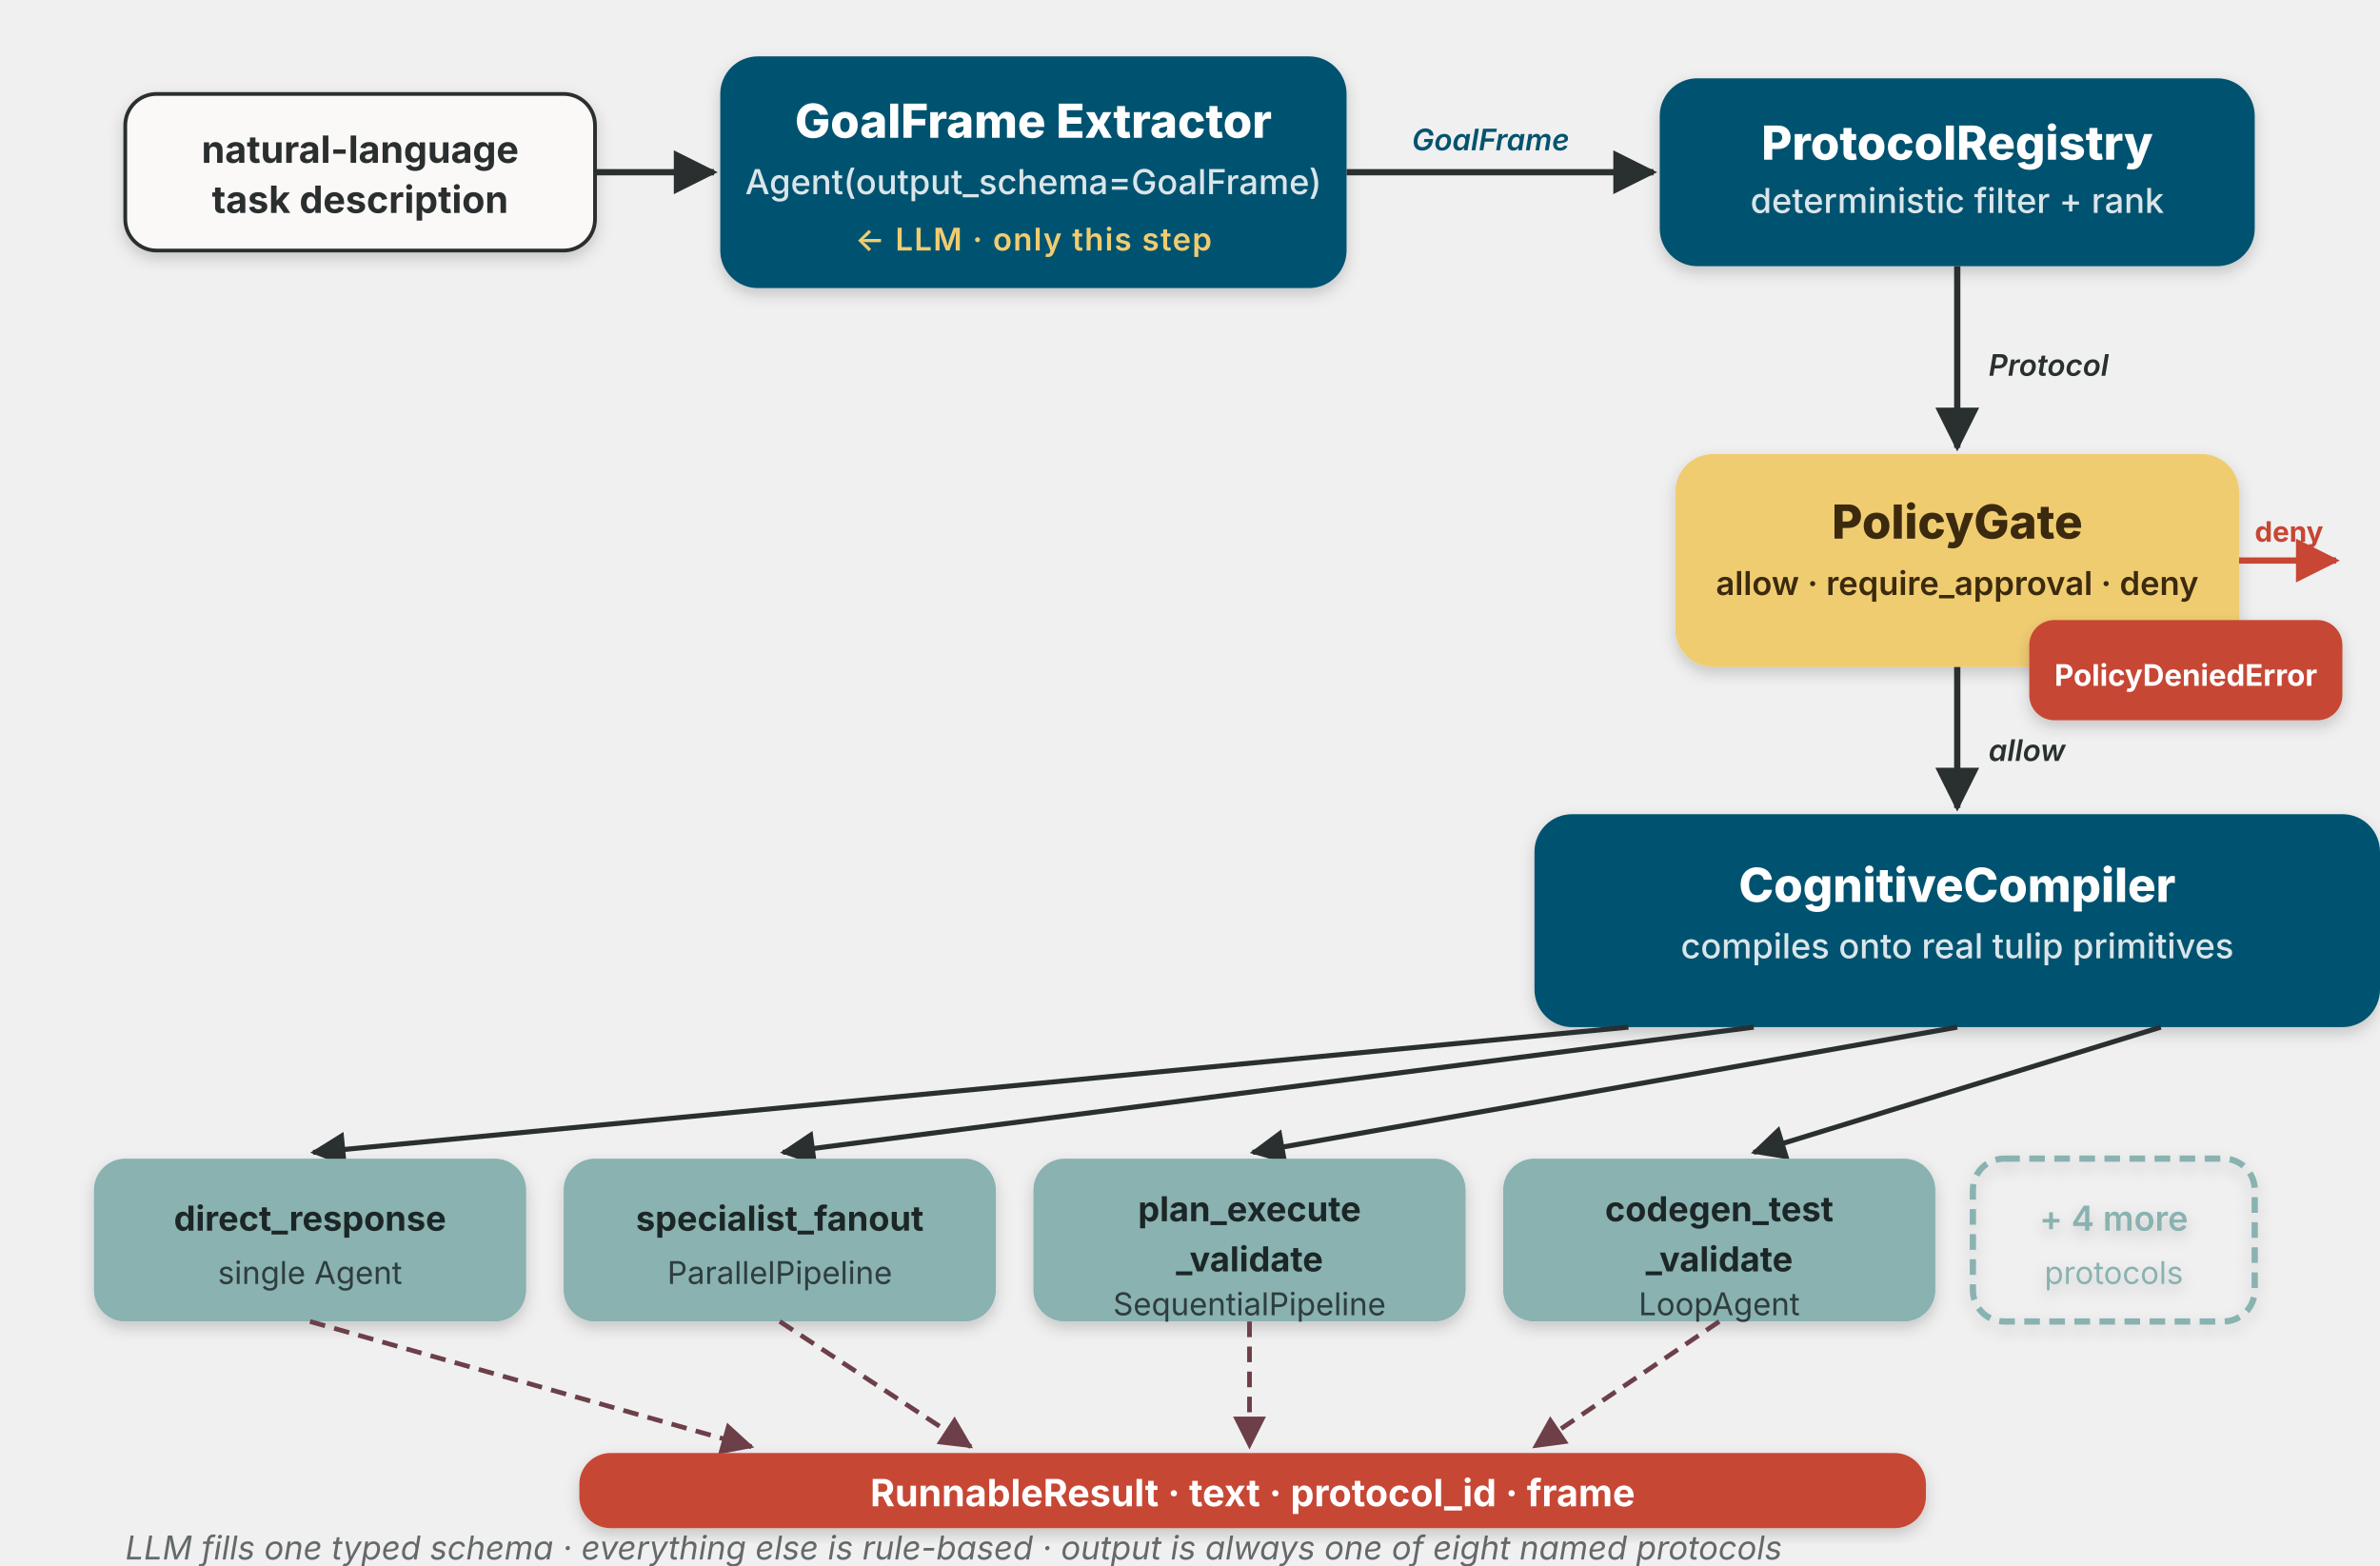
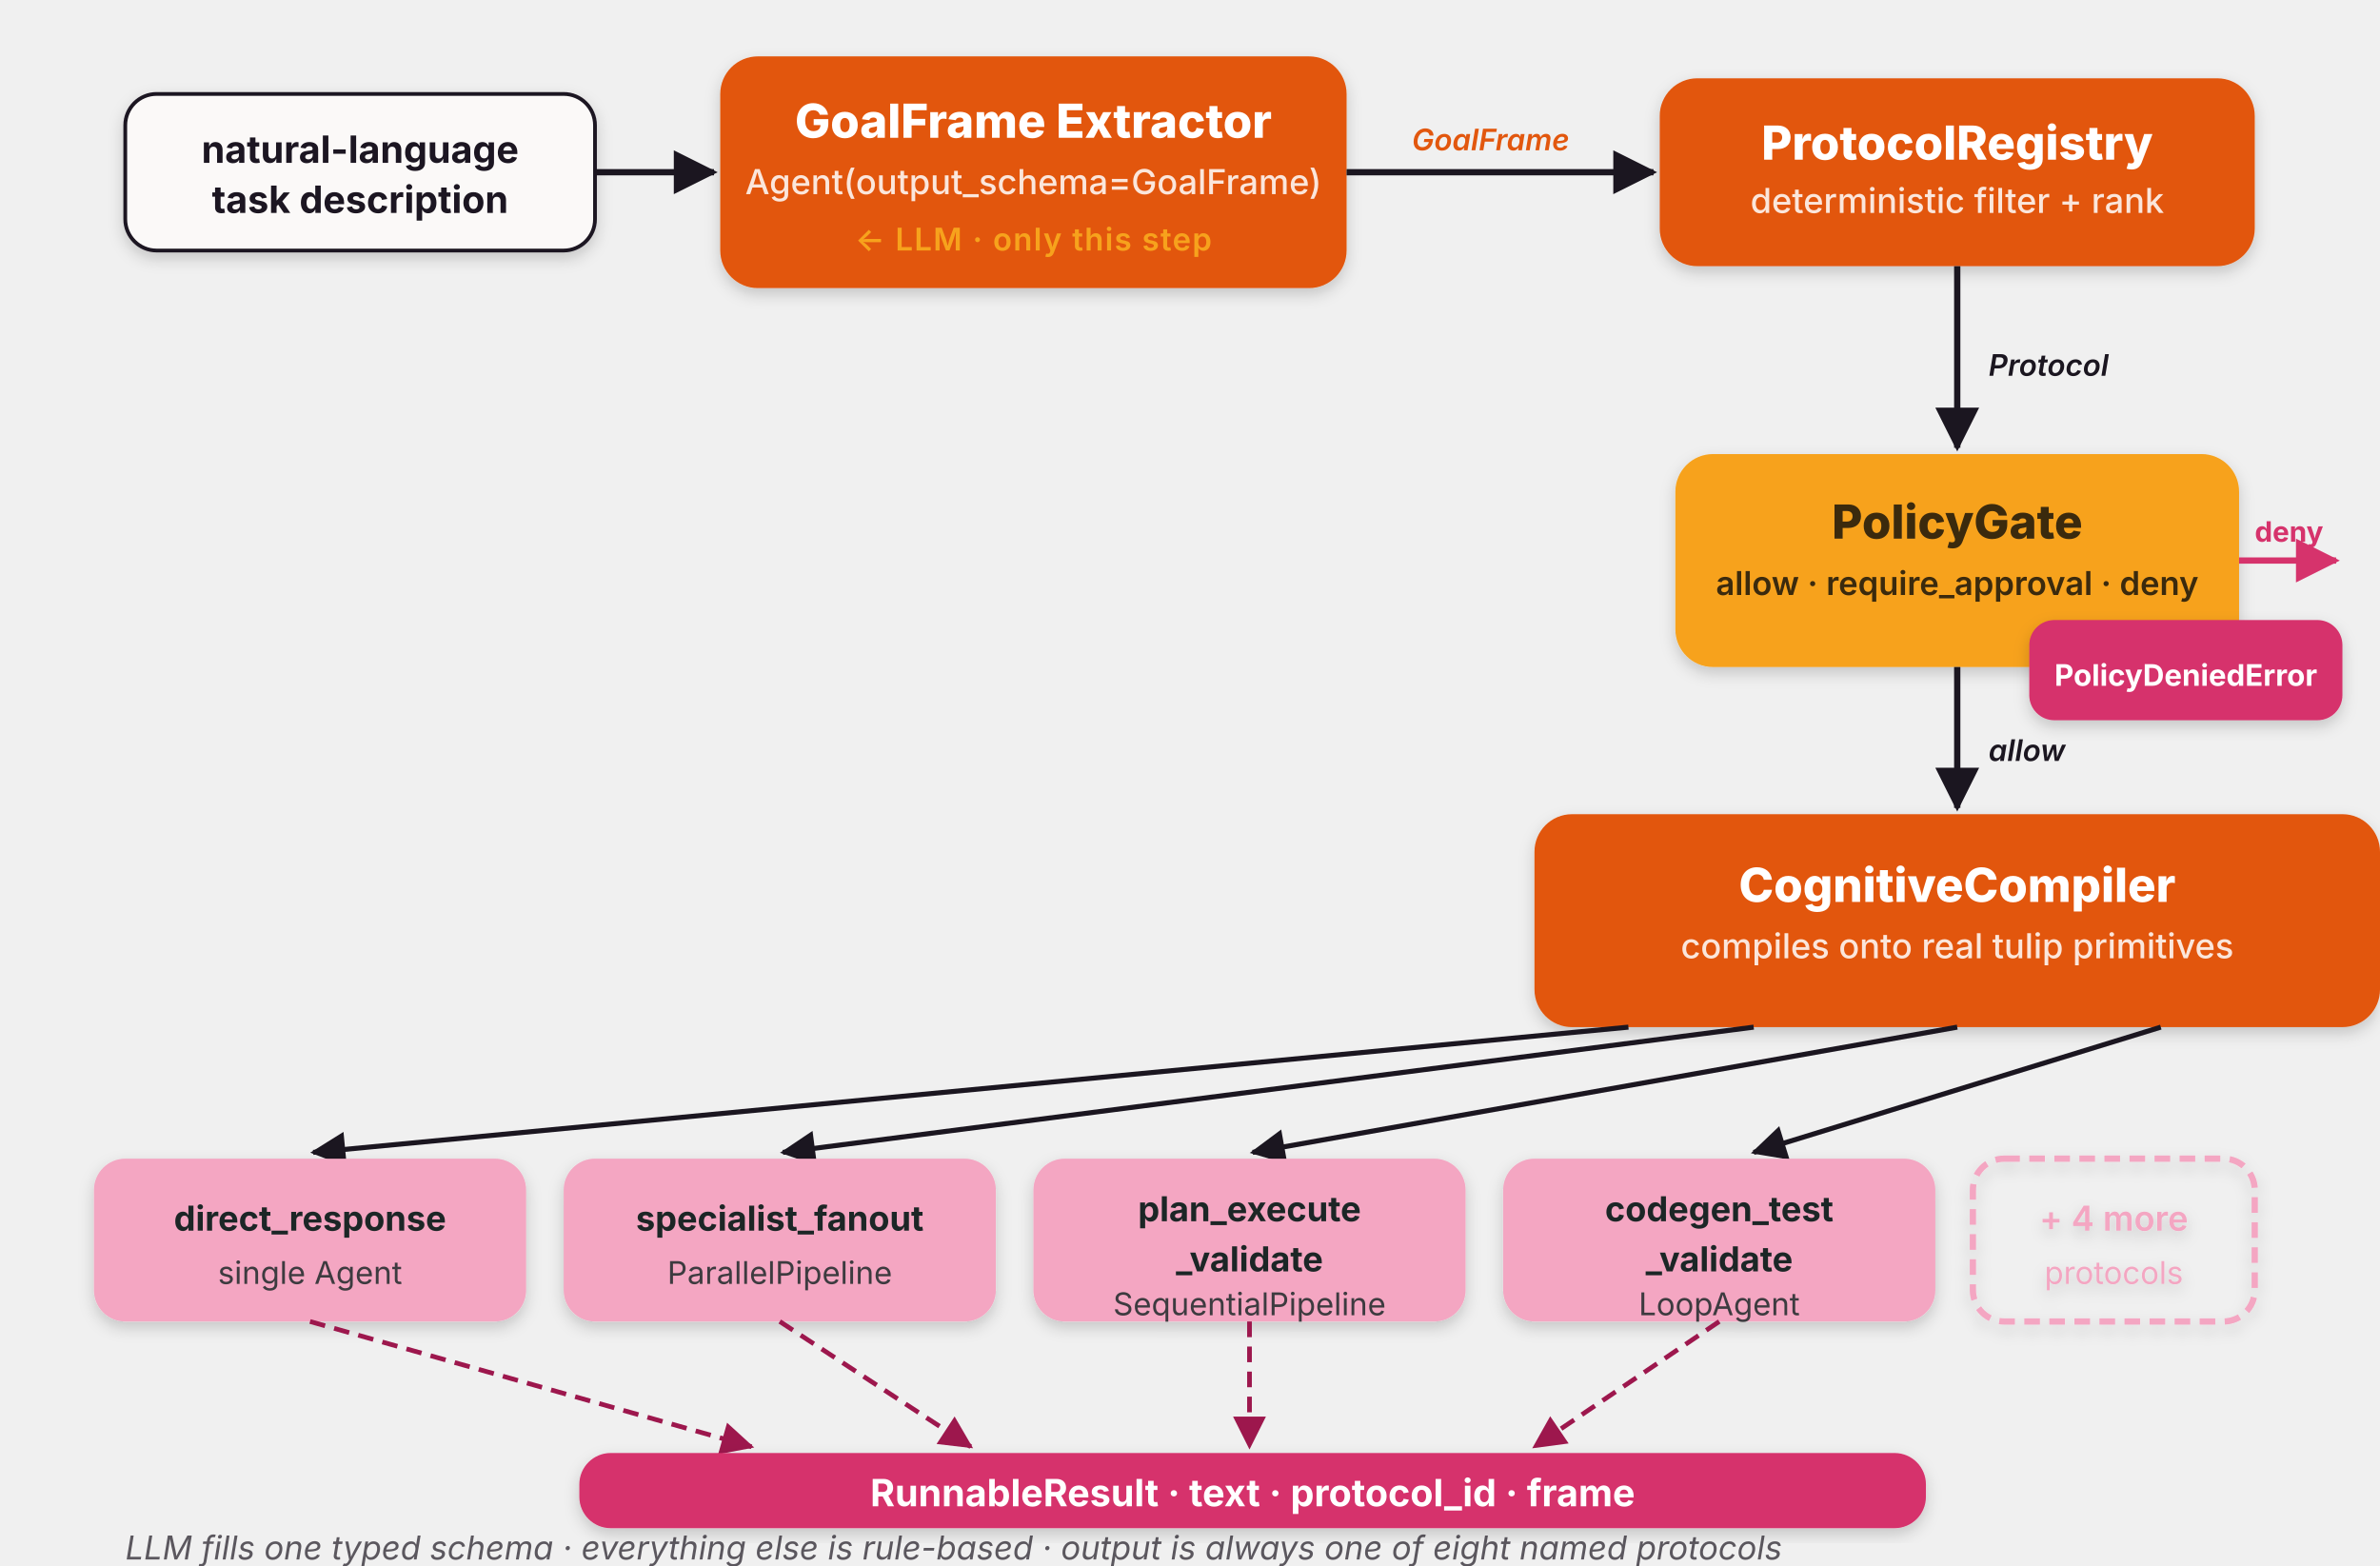
<svg xmlns="http://www.w3.org/2000/svg" viewBox="0 0 760 500" font-family="-apple-system, BlinkMacSystemFont, 'Inter', sans-serif" shape-rendering="geometricPrecision">
  <defs>
    <filter id="sh" x="-20%" y="-20%" width="140%" height="140%">
      <feGaussianBlur in="SourceAlpha" stdDeviation="2.5" />
      <feOffset dx="0" dy="2" result="o" />
      <feComponentTransfer>
        <feFuncA type="linear" slope="0.18" />
      </feComponentTransfer>
      <feMerge>
        <feMergeNode />
        <feMergeNode in="SourceGraphic" />
      </feMerge>
    </filter>
    <marker id="arr" viewBox="0 0 12 12" refX="11" refY="6" markerWidth="7" markerHeight="7" orient="auto-start-reverse">
-       <path d="M 0,0 L 12,6 L 0,12 z" fill="#2A2F2F" />
+       <path d="M 0,0 L 12,6 L 0,12 z" fill="#1B1620" />
    </marker>
    <marker id="arr-red" viewBox="0 0 12 12" refX="11" refY="6" markerWidth="7" markerHeight="7" orient="auto-start-reverse">
-       <path d="M 0,0 L 12,6 L 0,12 z" fill="#C74634" />
+       <path d="M 0,0 L 12,6 L 0,12 z" fill="#D6336C" />
    </marker>
    <marker id="arr-dash" viewBox="0 0 12 12" refX="11" refY="6" markerWidth="7" markerHeight="7" orient="auto-start-reverse">
-       <path d="M 0,0 L 12,6 L 0,12 z" fill="#6C3F49" />
+       <path d="M 0,0 L 12,6 L 0,12 z" fill="#9D174D" />
    </marker>
  </defs>
  <g filter="url(#sh)">
-     <rect x="40" y="30" width="150" height="50" rx="10" fill="#FBF9F8" stroke="#2A2F2F" stroke-width="1.2" />
-     <text x="115" y="52" text-anchor="middle" font-size="12" font-weight="700" fill="#2A2F2F">natural-language</text>
-     <text x="115" y="68" text-anchor="middle" font-size="12" font-weight="700" fill="#2A2F2F">task description</text>
+     <rect x="40" y="30" width="150" height="50" rx="10" fill="#FBF9F8" stroke="#1B1620" stroke-width="1.2" />
+     <text x="115" y="52" text-anchor="middle" font-size="12" font-weight="700" fill="#1B1620">natural-language</text>
+     <text x="115" y="68" text-anchor="middle" font-size="12" font-weight="700" fill="#1B1620">task description</text>
  </g>
-   <line x1="190" y1="55" x2="228" y2="55" stroke="#2A2F2F" stroke-width="2" marker-end="url(#arr)" />
+   <line x1="190" y1="55" x2="228" y2="55" stroke="#1B1620" stroke-width="2" marker-end="url(#arr)" />
  <g filter="url(#sh)">
-     <rect x="230" y="18" width="200" height="74" rx="12" fill="#04536F" />
+     <rect x="230" y="18" width="200" height="74" rx="12" fill="#E2570E" />
    <text x="330" y="44" text-anchor="middle" font-size="15" font-weight="800" fill="#FFFFFF">GoalFrame Extractor</text>
    <text x="330" y="62" text-anchor="middle" font-size="11" font-weight="500" fill="#FFFFFF" opacity="0.85">Agent(output_schema=GoalFrame)</text>
-     <text x="330" y="80" text-anchor="middle" font-size="10" font-weight="600" fill="#F0CC71" letter-spacing="0.04em">← LLM · only this step</text>
+     <text x="330" y="80" text-anchor="middle" font-size="10" font-weight="600" fill="#F7A21E" letter-spacing="0.04em">← LLM · only this step</text>
  </g>
-   <polyline points="430,55 490,55 490,55 528,55" fill="none" stroke="#2A2F2F" stroke-width="2" marker-end="url(#arr)" />
-   <text x="476" y="48" text-anchor="middle" font-size="9.5" font-style="italic" fill="#04536F" font-weight="600">GoalFrame</text>
+   <polyline points="430,55 490,55 490,55 528,55" fill="none" stroke="#1B1620" stroke-width="2" marker-end="url(#arr)" />
+   <text x="476" y="48" text-anchor="middle" font-size="9.5" font-style="italic" fill="#E2570E" font-weight="600">GoalFrame</text>
  <g filter="url(#sh)">
-     <rect x="530" y="25" width="190" height="60" rx="12" fill="#04536F" />
+     <rect x="530" y="25" width="190" height="60" rx="12" fill="#E2570E" />
    <text x="625" y="51" text-anchor="middle" font-size="15" font-weight="800" fill="#FFFFFF">ProtocolRegistry</text>
    <text x="625" y="68" text-anchor="middle" font-size="11" font-weight="500" fill="#FFFFFF" opacity="0.85">deterministic filter + rank</text>
  </g>
-   <line x1="625" y1="85" x2="625" y2="143" stroke="#2A2F2F" stroke-width="2" marker-end="url(#arr)" />
-   <text x="635" y="120" font-size="9.5" font-style="italic" fill="#2A2F2F" font-weight="600">Protocol</text>
+   <line x1="625" y1="85" x2="625" y2="143" stroke="#1B1620" stroke-width="2" marker-end="url(#arr)" />
+   <text x="635" y="120" font-size="9.5" font-style="italic" fill="#1B1620" font-weight="600">Protocol</text>
  <g filter="url(#sh)">
-     <rect x="535" y="145" width="180" height="68" rx="12" fill="#F0CC71" />
+     <rect x="535" y="145" width="180" height="68" rx="12" fill="#F7A21E" />
    <text x="625" y="172" text-anchor="middle" font-size="15" font-weight="800" fill="#3A2A0F">PolicyGate</text>
    <text x="625" y="190" text-anchor="middle" font-size="10.5" font-weight="600" fill="#3A2A0F">allow · require_approval · deny</text>
  </g>
-   <line x1="715" y1="179" x2="746" y2="179" stroke="#C74634" stroke-width="2" marker-end="url(#arr-red)" />
+   <line x1="715" y1="179" x2="746" y2="179" stroke="#D6336C" stroke-width="2" marker-end="url(#arr-red)" />
  <g filter="url(#sh)">
-     <rect x="648" y="198" width="100" height="32" rx="8" fill="#C74634" />
+     <rect x="648" y="198" width="100" height="32" rx="8" fill="#D6336C" />
    <text x="698" y="219" text-anchor="middle" font-size="9.5" font-weight="700" fill="#FFFFFF">PolicyDeniedError</text>
  </g>
-   <text x="720" y="173" font-size="9" font-weight="700" fill="#C74634">deny</text>
-   <line x1="625" y1="213" x2="625" y2="258" stroke="#2A2F2F" stroke-width="2" marker-end="url(#arr)" />
-   <text x="635" y="243" font-size="9.5" font-style="italic" fill="#2A2F2F" font-weight="600">allow</text>
+   <text x="720" y="173" font-size="9" font-weight="700" fill="#D6336C">deny</text>
+   <line x1="625" y1="213" x2="625" y2="258" stroke="#1B1620" stroke-width="2" marker-end="url(#arr)" />
+   <text x="635" y="243" font-size="9.5" font-style="italic" fill="#1B1620" font-weight="600">allow</text>
  <g filter="url(#sh)">
-     <rect x="490" y="260" width="270" height="68" rx="12" fill="#04536F" />
+     <rect x="490" y="260" width="270" height="68" rx="12" fill="#E2570E" />
    <text x="625" y="288" text-anchor="middle" font-size="15" font-weight="800" fill="#FFFFFF">CognitiveCompiler</text>
    <text x="625" y="306" text-anchor="middle" font-size="11" font-weight="500" fill="#FFFFFF" opacity="0.85">compiles onto real tulip primitives</text>
  </g>
-   <line x1="520" y1="328" x2="100" y2="368" stroke="#2A2F2F" stroke-width="1.6" marker-end="url(#arr)" />
-   <line x1="560" y1="328" x2="250" y2="368" stroke="#2A2F2F" stroke-width="1.6" marker-end="url(#arr)" />
-   <line x1="625" y1="328" x2="400" y2="368" stroke="#2A2F2F" stroke-width="1.6" marker-end="url(#arr)" />
-   <line x1="690" y1="328" x2="560" y2="368" stroke="#2A2F2F" stroke-width="1.6" marker-end="url(#arr)" />
+   <line x1="520" y1="328" x2="100" y2="368" stroke="#1B1620" stroke-width="1.6" marker-end="url(#arr)" />
+   <line x1="560" y1="328" x2="250" y2="368" stroke="#1B1620" stroke-width="1.6" marker-end="url(#arr)" />
+   <line x1="625" y1="328" x2="400" y2="368" stroke="#1B1620" stroke-width="1.6" marker-end="url(#arr)" />
+   <line x1="690" y1="328" x2="560" y2="368" stroke="#1B1620" stroke-width="1.6" marker-end="url(#arr)" />
  <g filter="url(#sh)">
-     <rect x="30" y="370" width="138" height="52" rx="10" fill="#89B2B0" />
+     <rect x="30" y="370" width="138" height="52" rx="10" fill="#F4A6C2" />
    <text x="99" y="393" text-anchor="middle" font-size="11" font-weight="700" fill="#1F2828">direct_response</text>
    <text x="99" y="410" text-anchor="middle" font-size="10" fill="#1F2828" opacity="0.85">single Agent</text>
-     <rect x="180" y="370" width="138" height="52" rx="10" fill="#89B2B0" />
+     <rect x="180" y="370" width="138" height="52" rx="10" fill="#F4A6C2" />
    <text x="249" y="393" text-anchor="middle" font-size="11" font-weight="700" fill="#1F2828">specialist_fanout</text>
    <text x="249" y="410" text-anchor="middle" font-size="10" fill="#1F2828" opacity="0.85">ParallelPipeline</text>
-     <rect x="330" y="370" width="138" height="52" rx="10" fill="#89B2B0" />
+     <rect x="330" y="370" width="138" height="52" rx="10" fill="#F4A6C2" />
    <text x="399" y="390" text-anchor="middle" font-size="11" font-weight="700" fill="#1F2828">plan_execute</text>
    <text x="399" y="406" text-anchor="middle" font-size="11" font-weight="700" fill="#1F2828">_validate</text>
    <text x="399" y="420" text-anchor="middle" font-size="10" fill="#1F2828" opacity="0.85">SequentialPipeline</text>
-     <rect x="480" y="370" width="138" height="52" rx="10" fill="#89B2B0" />
+     <rect x="480" y="370" width="138" height="52" rx="10" fill="#F4A6C2" />
    <text x="549" y="390" text-anchor="middle" font-size="11" font-weight="700" fill="#1F2828">codegen_test</text>
    <text x="549" y="406" text-anchor="middle" font-size="11" font-weight="700" fill="#1F2828">_validate</text>
    <text x="549" y="420" text-anchor="middle" font-size="10" fill="#1F2828" opacity="0.85">LoopAgent</text>
-     <rect x="630" y="370" width="90" height="52" rx="10" fill="none" stroke="#89B2B0" stroke-width="2" stroke-dasharray="5,3" />
-     <text x="675" y="393" text-anchor="middle" font-size="11" font-weight="600" fill="#89B2B0">+ 4 more</text>
-     <text x="675" y="410" text-anchor="middle" font-size="10" fill="#89B2B0">protocols</text>
+     <rect x="630" y="370" width="90" height="52" rx="10" fill="none" stroke="#F4A6C2" stroke-width="2" stroke-dasharray="5,3" />
+     <text x="675" y="393" text-anchor="middle" font-size="11" font-weight="600" fill="#F4A6C2">+ 4 more</text>
+     <text x="675" y="410" text-anchor="middle" font-size="10" fill="#F4A6C2">protocols</text>
  </g>
-   <line x1="99" y1="422" x2="240" y2="462" stroke="#6C3F49" stroke-width="1.5" stroke-dasharray="5,3" marker-end="url(#arr-dash)" />
-   <line x1="249" y1="422" x2="310" y2="462" stroke="#6C3F49" stroke-width="1.5" stroke-dasharray="5,3" marker-end="url(#arr-dash)" />
-   <line x1="399" y1="422" x2="399" y2="462" stroke="#6C3F49" stroke-width="1.5" stroke-dasharray="5,3" marker-end="url(#arr-dash)" />
-   <line x1="549" y1="422" x2="490" y2="462" stroke="#6C3F49" stroke-width="1.5" stroke-dasharray="5,3" marker-end="url(#arr-dash)" />
+   <line x1="99" y1="422" x2="240" y2="462" stroke="#9D174D" stroke-width="1.5" stroke-dasharray="5,3" marker-end="url(#arr-dash)" />
+   <line x1="249" y1="422" x2="310" y2="462" stroke="#9D174D" stroke-width="1.5" stroke-dasharray="5,3" marker-end="url(#arr-dash)" />
+   <line x1="399" y1="422" x2="399" y2="462" stroke="#9D174D" stroke-width="1.5" stroke-dasharray="5,3" marker-end="url(#arr-dash)" />
+   <line x1="549" y1="422" x2="490" y2="462" stroke="#9D174D" stroke-width="1.5" stroke-dasharray="5,3" marker-end="url(#arr-dash)" />
  <g filter="url(#sh)">
-     <rect x="185" y="464" width="430" height="24" rx="10" fill="#C74634" />
+     <rect x="185" y="464" width="430" height="24" rx="10" fill="#D6336C" />
    <text x="400" y="481" text-anchor="middle" font-size="12" font-weight="700" fill="#FFFFFF">RunnableResult · text · protocol_id · frame</text>
  </g>
-   <text x="40" y="498" font-size="10.5" font-style="italic" fill="#2A2F2F" opacity="0.7">LLM fills one typed schema · everything else is rule-based · output is always one of eight named protocols</text>
+   <text x="40" y="498" font-size="10.5" font-style="italic" fill="#1B1620" opacity="0.7">LLM fills one typed schema · everything else is rule-based · output is always one of eight named protocols</text>
</svg>
